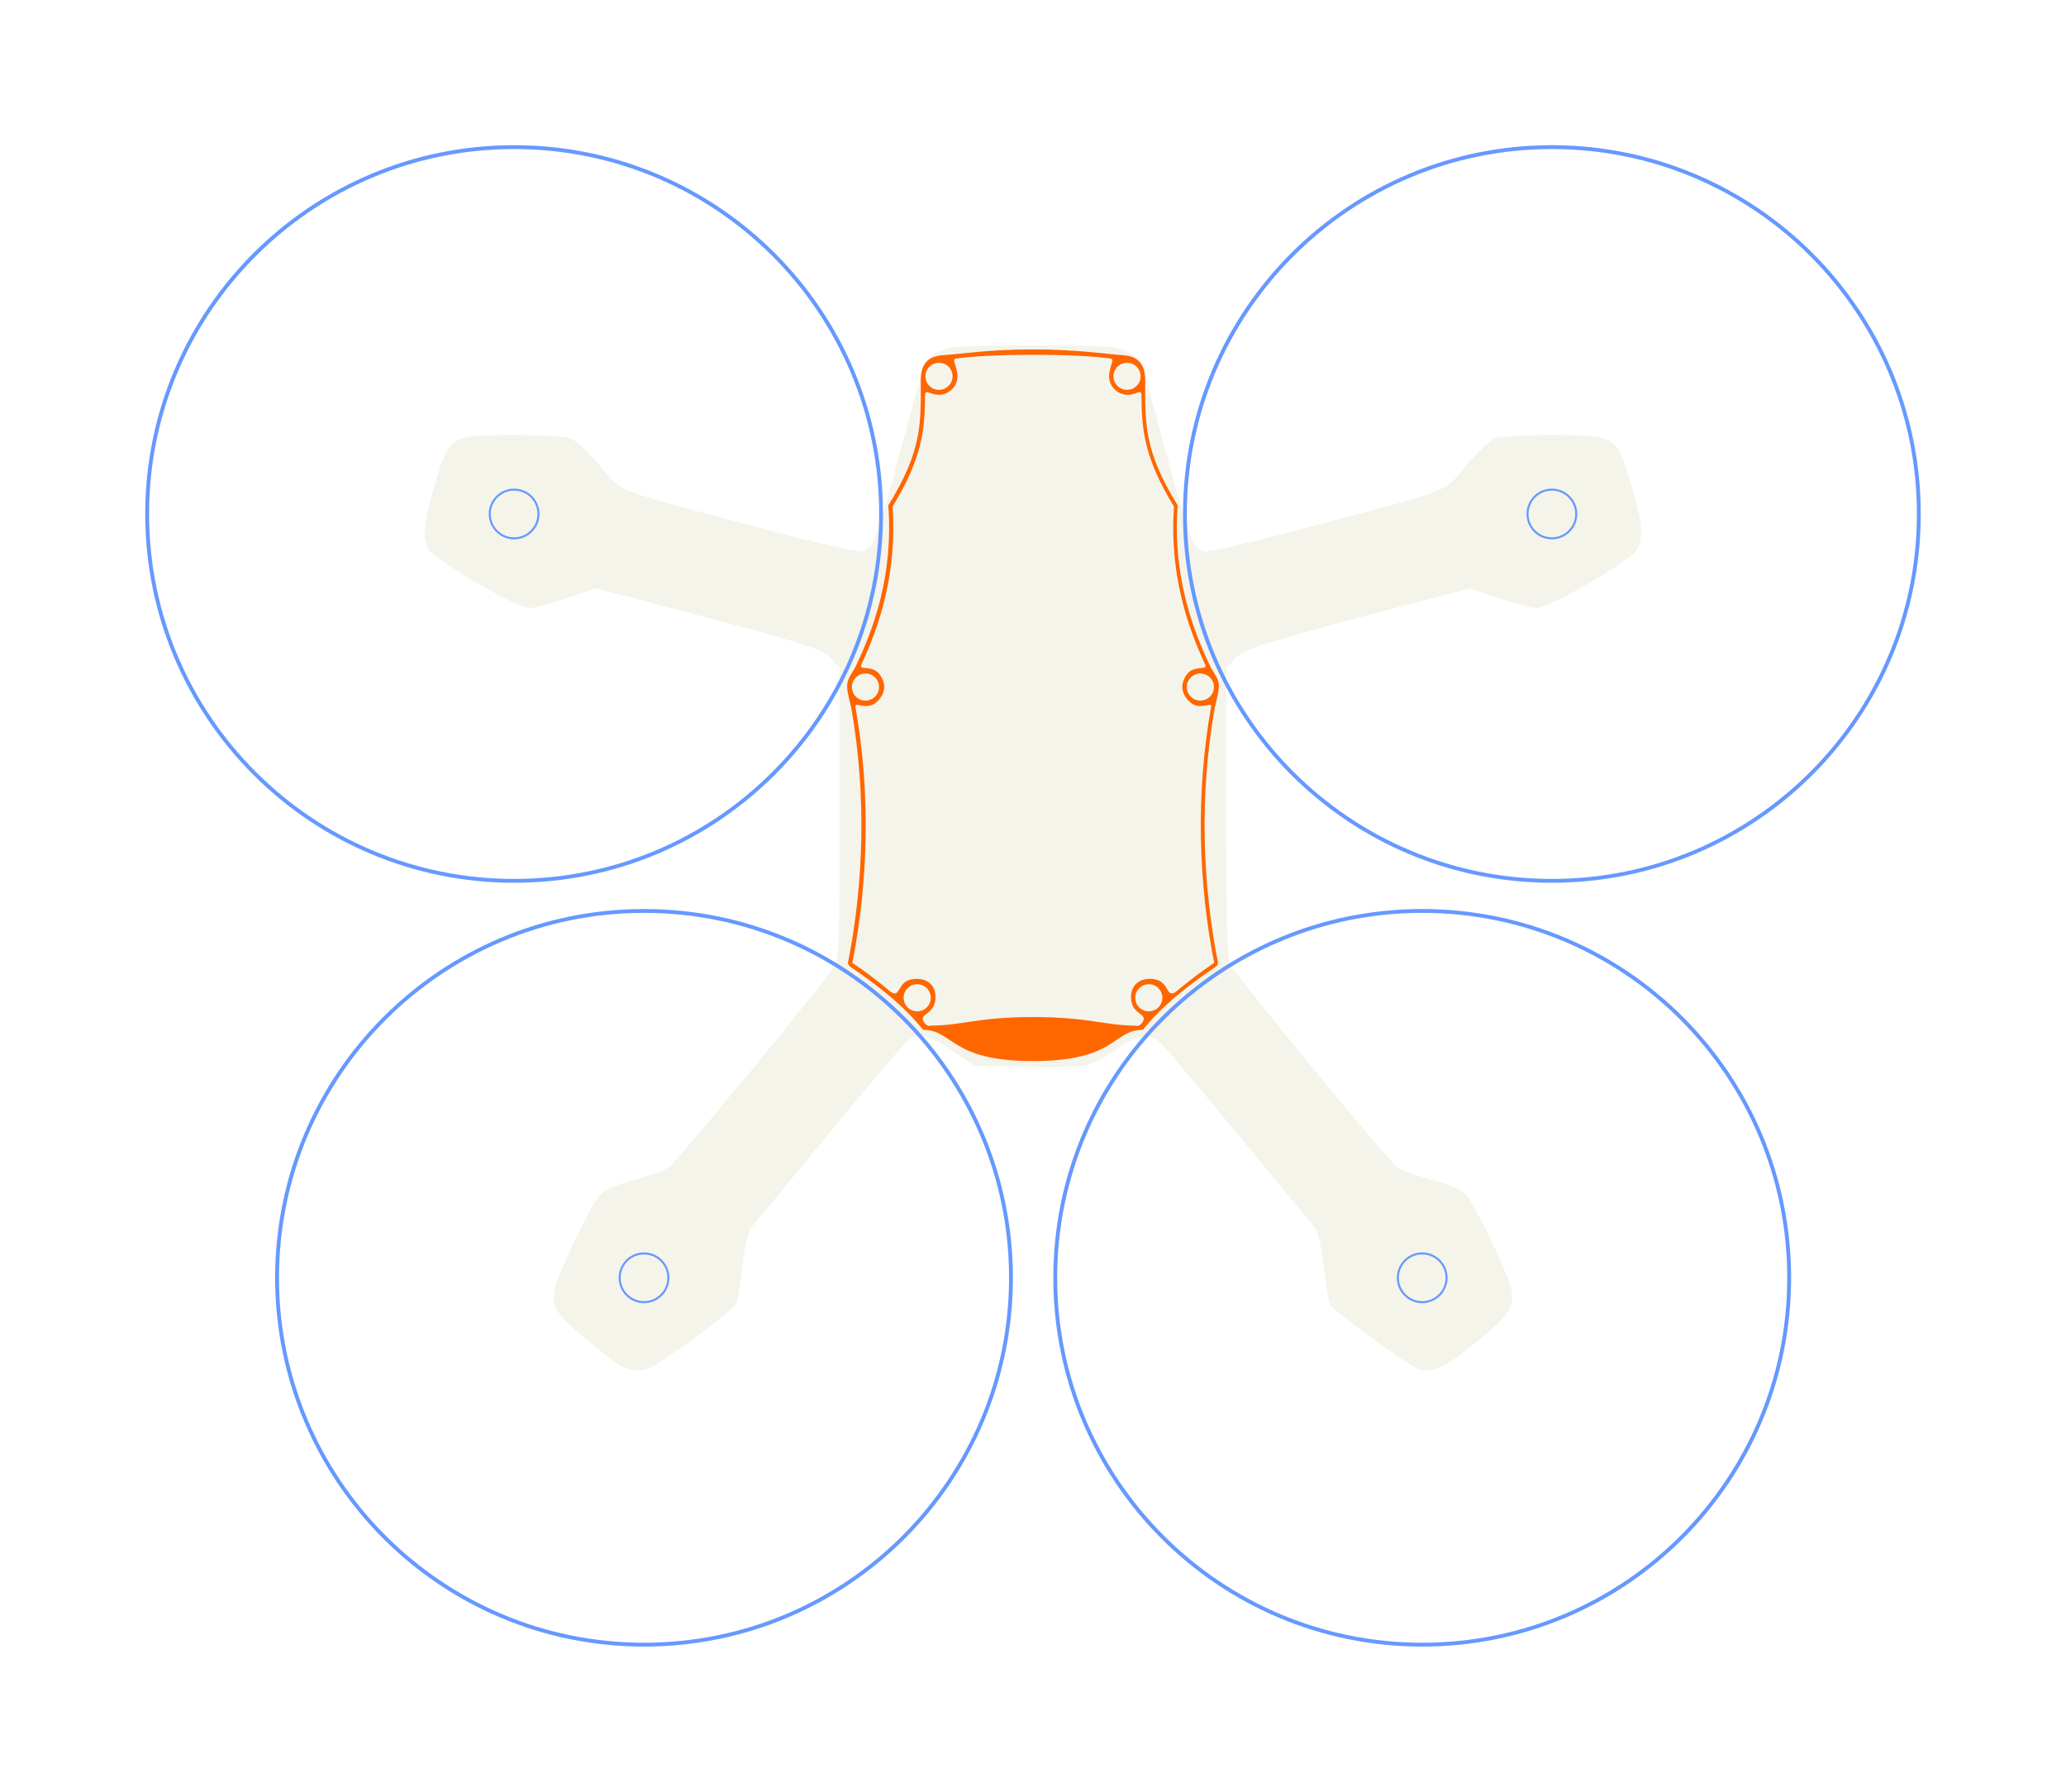
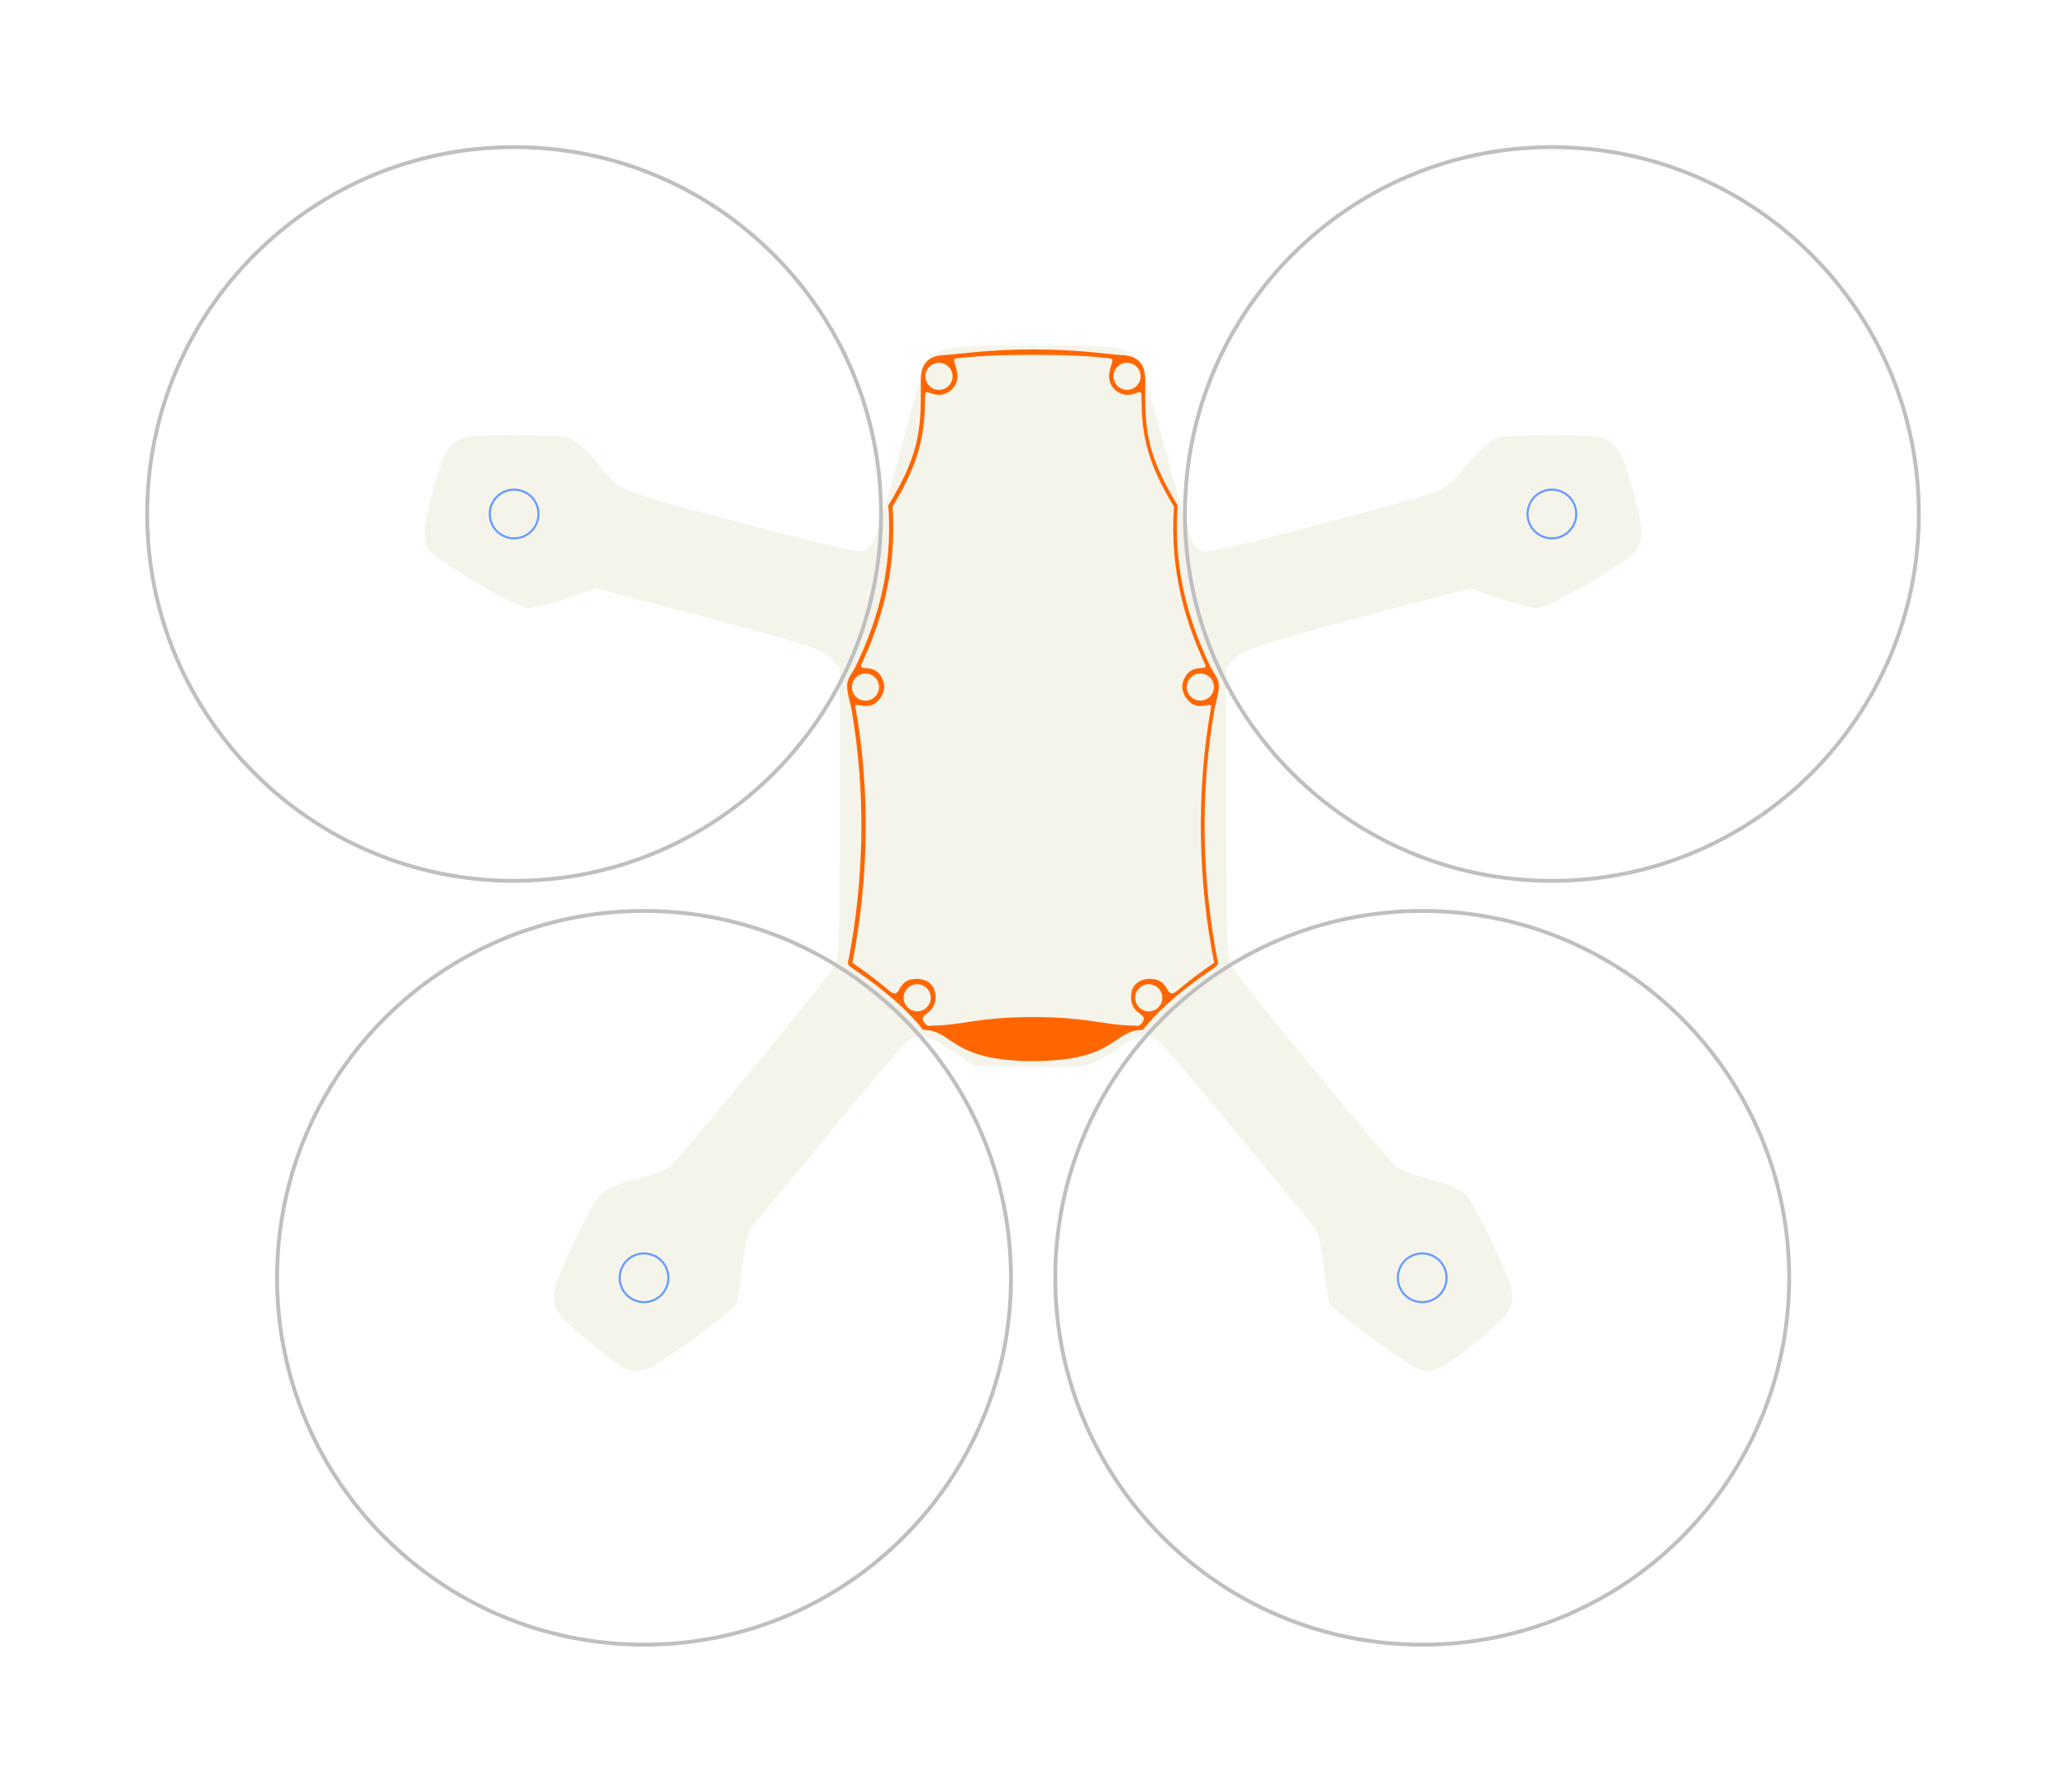
<svg xmlns="http://www.w3.org/2000/svg" width="284.514mm" height="246.814mm" viewBox="0 0 1008.122 874.537" id="svg6449" version="1.1">
  <defs id="defs6451" />
  <g id="layer4">
    <path style="color:#000000;clip-rule:nonzero;display:inline;overflow:visible;visibility:visible;opacity:1;isolation:auto;mix-blend-mode:normal;color-interpolation:sRGB;color-interpolation-filters:linearRGB;solid-color:#000000;solid-opacity:1;fill:#f5f4eb;fill-opacity:1;fill-rule:evenodd;stroke:none;stroke-width:1;stroke-linecap:butt;stroke-linejoin:round;stroke-miterlimit:4;stroke-dasharray:none;stroke-dashoffset:8.051;stroke-opacity:1;marker:none;color-rendering:auto;image-rendering:auto;shape-rendering:auto;text-rendering:auto;enable-background:accumulate" d="m 303.351,666.903 c -2.334,-1.218 -10.22,-7.247 -17.525,-13.398 -19.416,-16.35 -19.547,-17.193 -6.945,-44.655 5.445,-11.866 11.69,-23.396 13.877,-25.621 2.726,-2.773 8.165,-5.152 17.293,-7.563 7.324,-1.935 14.757,-4.675 16.519,-6.089 5.028,-4.037 77.708,-92.426 80.582,-97.999 2.28,-4.421 2.574,-13.001 2.574,-75.21 l 0,-70.219 -4.288,-4.795 c -4.389,-4.908 -13.162,-7.57 -100.047,-30.353 l -14.677,-3.849 -14.169,4.877 c -7.793,2.682 -16.025,4.829 -18.294,4.77 -6.375,-0.165 -46.392,-23.562 -49.032,-28.668 -3.208,-6.203 -2.618,-12.514 2.955,-31.641 6.926,-23.768 7.637,-24.216 38.506,-24.216 12.609,0 24.999,0.723 27.533,1.606 2.644,0.922 8.743,6.523 14.31,13.143 11.415,13.572 5.305,11.146 74.766,29.685 29.387,7.843 51.632,13.024 53.446,12.449 1.709,-0.542 4.085,-2.512 5.281,-4.376 1.195,-1.865 6.828,-20.581 12.517,-41.592 13.949,-51.516 12.575,-47.908 19.6,-51.492 5.552,-2.833 9.275,-3.082 45.927,-3.082 36.653,0 40.375,0.25 45.927,3.082 7.025,3.584 5.652,-0.025 19.6,51.492 5.689,21.011 11.322,39.727 12.517,41.592 1.196,1.865 3.572,3.834 5.281,4.376 1.814,0.576 24.059,-4.606 53.446,-12.449 69.461,-18.538 63.352,-16.113 74.766,-29.685 5.567,-6.62 11.667,-12.222 14.31,-13.143 2.534,-0.883 14.924,-1.606 27.533,-1.606 30.869,0 31.58,0.447 38.506,24.216 5.578,19.144 6.163,25.438 2.943,31.665 -2.671,5.165 -42.505,28.475 -48.946,28.642 -2.31,0.06 -10.576,-2.086 -18.369,-4.768 l -14.169,-4.877 -14.677,3.842 c -83.727,21.914 -95.69,25.548 -100.047,30.39 l -4.288,4.765 0,70.219 c 0,62.198 0.294,70.789 2.573,75.21 2.852,5.531 75.547,93.918 80.601,97.999 1.752,1.414 9.177,4.155 16.501,6.089 9.128,2.411 14.567,4.79 17.293,7.563 2.187,2.225 8.432,13.754 13.877,25.621 12.797,27.887 12.729,28.248 -8.797,46.15 -15.731,13.083 -22.38,16.001 -29.288,12.854 -6.333,-2.886 -41.066,-28.607 -42.222,-31.267 -0.606,-1.394 -1.966,-9.753 -3.023,-18.576 -1.122,-9.364 -2.88,-17.153 -4.224,-18.711 -1.266,-1.468 -17.909,-21.614 -36.983,-44.769 -19.074,-23.155 -36.405,-43.679 -38.513,-45.608 -5.588,-5.115 -10.352,-4.358 -21.767,3.458 -5.596,3.831 -12.439,7.391 -15.208,7.911 -2.769,0.519 -15.946,0.718 -29.283,0.44 l -24.249,-0.504 -11.131,-7.406 c -12.412,-8.259 -17.001,-9.05 -22.612,-3.898 -2.102,1.93 -19.43,22.453 -38.508,45.608 -19.078,23.155 -35.725,43.301 -36.994,44.769 -1.351,1.563 -3.104,9.32 -4.229,18.711 -1.057,8.823 -2.415,17.177 -3.018,18.564 -0.969,2.23 -20.227,16.893 -37.391,28.47 -6.8,4.586 -12.18,5.128 -18.449,1.858 z" id="path6447-6" />
  </g>
  <g id="layer3" style="display:inline">
    <g id="g6425-1" transform="matrix(3.543307,0,0,3.543307,565.9341,489.734)" style="display:inline;opacity:1">
      <g id="g6401-5">
-         <ellipse ry="50.535" rx="50.535" cy="-67.414" cx="-88.919" id="ellipse6403-8" style="color:#000000;clip-rule:nonzero;display:inline;overflow:visible;visibility:visible;opacity:1;isolation:auto;mix-blend-mode:normal;color-interpolation:sRGB;color-interpolation-filters:linearRGB;solid-color:#000000;solid-opacity:1;fill:none;fill-opacity:1;fill-rule:evenodd;stroke:#6699ff;stroke-width:0.53;stroke-linecap:butt;stroke-linejoin:round;stroke-miterlimit:4;stroke-dasharray:none;stroke-dashoffset:8.051;stroke-opacity:1;marker:none;color-rendering:auto;image-rendering:auto;shape-rendering:auto;text-rendering:auto;enable-background:accumulate" />
+         <ellipse ry="50.535" rx="50.535" cy="-67.414" cx="-88.919" id="ellipse6403-8" style="color:#000000;clip-rule:nonzero;display:inline;overflow:visible;visibility:visible;opacity:1;isolation:auto;mix-blend-mode:normal;color-interpolation:sRGB;color-interpolation-filters:linearRGB;solid-color:#000000;solid-opacity:1;fill:none;fill-opacity:1;fill-rule:evenodd;stroke:#bfbfbf;stroke-width:0.53;stroke-linecap:butt;stroke-linejoin:round;stroke-miterlimit:4;stroke-dasharray:none;stroke-dashoffset:8.051;stroke-opacity:1;marker:none;color-rendering:auto;image-rendering:auto;shape-rendering:auto;text-rendering:auto;enable-background:accumulate" />
        <ellipse ry="3.355" rx="3.355" cy="-67.414" cx="-88.919" id="ellipse6405-4" style="color:#000000;clip-rule:nonzero;display:inline;overflow:visible;visibility:visible;opacity:1;isolation:auto;mix-blend-mode:normal;color-interpolation:sRGB;color-interpolation-filters:linearRGB;solid-color:#000000;solid-opacity:1;fill:none;fill-opacity:1;fill-rule:evenodd;stroke:#6699ff;stroke-width:0.282;stroke-linecap:butt;stroke-linejoin:round;stroke-miterlimit:4;stroke-dasharray:none;stroke-dashoffset:8.051;stroke-opacity:1;marker:none;color-rendering:auto;image-rendering:auto;shape-rendering:auto;text-rendering:auto;enable-background:accumulate" />
      </g>
      <g id="g6407-3">
-         <ellipse style="color:#000000;clip-rule:nonzero;display:inline;overflow:visible;visibility:visible;opacity:1;isolation:auto;mix-blend-mode:normal;color-interpolation:sRGB;color-interpolation-filters:linearRGB;solid-color:#000000;solid-opacity:1;fill:none;fill-opacity:1;fill-rule:evenodd;stroke:#6699ff;stroke-width:0.53;stroke-linecap:butt;stroke-linejoin:round;stroke-miterlimit:4;stroke-dasharray:none;stroke-dashoffset:8.051;stroke-opacity:1;marker:none;color-rendering:auto;image-rendering:auto;shape-rendering:auto;text-rendering:auto;enable-background:accumulate" id="ellipse6409-7" cx="53.995" cy="-67.414" rx="50.535" ry="50.535" />
+         <ellipse style="color:#000000;clip-rule:nonzero;display:inline;overflow:visible;visibility:visible;opacity:1;isolation:auto;mix-blend-mode:normal;color-interpolation:sRGB;color-interpolation-filters:linearRGB;solid-color:#000000;solid-opacity:1;fill:none;fill-opacity:1;fill-rule:evenodd;stroke:#bfbfbf;stroke-width:0.53;stroke-linecap:butt;stroke-linejoin:round;stroke-miterlimit:4;stroke-dasharray:none;stroke-dashoffset:8.051;stroke-opacity:1;marker:none;color-rendering:auto;image-rendering:auto;shape-rendering:auto;text-rendering:auto;enable-background:accumulate" id="ellipse6409-7" cx="53.995" cy="-67.414" rx="50.535" ry="50.535" />
        <ellipse style="color:#000000;clip-rule:nonzero;display:inline;overflow:visible;visibility:visible;opacity:1;isolation:auto;mix-blend-mode:normal;color-interpolation:sRGB;color-interpolation-filters:linearRGB;solid-color:#000000;solid-opacity:1;fill:none;fill-opacity:1;fill-rule:evenodd;stroke:#6699ff;stroke-width:0.282;stroke-linecap:butt;stroke-linejoin:round;stroke-miterlimit:4;stroke-dasharray:none;stroke-dashoffset:8.051;stroke-opacity:1;marker:none;color-rendering:auto;image-rendering:auto;shape-rendering:auto;text-rendering:auto;enable-background:accumulate" id="ellipse6411-3" cx="53.995" cy="-67.414" rx="3.355" ry="3.355" />
      </g>
      <g id="g6413-2" transform="translate(17.89001,105.2139)">
-         <ellipse style="color:#000000;clip-rule:nonzero;display:inline;overflow:visible;visibility:visible;opacity:1;isolation:auto;mix-blend-mode:normal;color-interpolation:sRGB;color-interpolation-filters:linearRGB;solid-color:#000000;solid-opacity:1;fill:none;fill-opacity:1;fill-rule:evenodd;stroke:#6699ff;stroke-width:0.53;stroke-linecap:butt;stroke-linejoin:round;stroke-miterlimit:4;stroke-dasharray:none;stroke-dashoffset:8.051;stroke-opacity:1;marker:none;color-rendering:auto;image-rendering:auto;shape-rendering:auto;text-rendering:auto;enable-background:accumulate" id="ellipse6415-3" cx="-88.919" cy="-67.414" rx="50.535" ry="50.535" />
+         <ellipse style="color:#000000;clip-rule:nonzero;display:inline;overflow:visible;visibility:visible;opacity:1;isolation:auto;mix-blend-mode:normal;color-interpolation:sRGB;color-interpolation-filters:linearRGB;solid-color:#000000;solid-opacity:1;fill:none;fill-opacity:1;fill-rule:evenodd;stroke:#bfbfbf;stroke-width:0.53;stroke-linecap:butt;stroke-linejoin:round;stroke-miterlimit:4;stroke-dasharray:none;stroke-dashoffset:8.051;stroke-opacity:1;marker:none;color-rendering:auto;image-rendering:auto;shape-rendering:auto;text-rendering:auto;enable-background:accumulate" id="ellipse6415-3" cx="-88.919" cy="-67.414" rx="50.535" ry="50.535" />
        <ellipse style="color:#000000;clip-rule:nonzero;display:inline;overflow:visible;visibility:visible;opacity:1;isolation:auto;mix-blend-mode:normal;color-interpolation:sRGB;color-interpolation-filters:linearRGB;solid-color:#000000;solid-opacity:1;fill:none;fill-opacity:1;fill-rule:evenodd;stroke:#6699ff;stroke-width:0.282;stroke-linecap:butt;stroke-linejoin:round;stroke-miterlimit:4;stroke-dasharray:none;stroke-dashoffset:8.051;stroke-opacity:1;marker:none;color-rendering:auto;image-rendering:auto;shape-rendering:auto;text-rendering:auto;enable-background:accumulate" id="ellipse6417-1" cx="-88.919" cy="-67.414" rx="3.355" ry="3.355" />
      </g>
      <g id="g6419-4" transform="translate(-17.85779,105.2139)">
-         <ellipse ry="50.535" rx="50.535" cy="-67.414" cx="53.995" id="ellipse6421-0" style="color:#000000;clip-rule:nonzero;display:inline;overflow:visible;visibility:visible;opacity:1;isolation:auto;mix-blend-mode:normal;color-interpolation:sRGB;color-interpolation-filters:linearRGB;solid-color:#000000;solid-opacity:1;fill:none;fill-opacity:1;fill-rule:evenodd;stroke:#6699ff;stroke-width:0.53;stroke-linecap:butt;stroke-linejoin:round;stroke-miterlimit:4;stroke-dasharray:none;stroke-dashoffset:8.051;stroke-opacity:1;marker:none;color-rendering:auto;image-rendering:auto;shape-rendering:auto;text-rendering:auto;enable-background:accumulate" />
+         <ellipse ry="50.535" rx="50.535" cy="-67.414" cx="53.995" id="ellipse6421-0" style="color:#000000;clip-rule:nonzero;display:inline;overflow:visible;visibility:visible;opacity:1;isolation:auto;mix-blend-mode:normal;color-interpolation:sRGB;color-interpolation-filters:linearRGB;solid-color:#000000;solid-opacity:1;fill:none;fill-opacity:1;fill-rule:evenodd;stroke:#bfbfbf;stroke-width:0.53;stroke-linecap:butt;stroke-linejoin:round;stroke-miterlimit:4;stroke-dasharray:none;stroke-dashoffset:8.051;stroke-opacity:1;marker:none;color-rendering:auto;image-rendering:auto;shape-rendering:auto;text-rendering:auto;enable-background:accumulate" />
        <ellipse ry="3.355" rx="3.355" cy="-67.414" cx="53.995" id="ellipse6423-2" style="color:#000000;clip-rule:nonzero;display:inline;overflow:visible;visibility:visible;opacity:1;isolation:auto;mix-blend-mode:normal;color-interpolation:sRGB;color-interpolation-filters:linearRGB;solid-color:#000000;solid-opacity:1;fill:none;fill-opacity:1;fill-rule:evenodd;stroke:#6699ff;stroke-width:0.282;stroke-linecap:butt;stroke-linejoin:round;stroke-miterlimit:4;stroke-dasharray:none;stroke-dashoffset:8.051;stroke-opacity:1;marker:none;color-rendering:auto;image-rendering:auto;shape-rendering:auto;text-rendering:auto;enable-background:accumulate" />
      </g>
    </g>
  </g>
  <g id="layer1" transform="translate(1121.204,53.47787)" style="display:inline">
    <g id="g7074">
      <g id="g7090" transform="translate(180.1595,778.2595)">
        <path style="color:#000000;clip-rule:nonzero;display:inline;overflow:visible;visibility:visible;opacity:1;isolation:auto;mix-blend-mode:normal;color-interpolation:sRGB;color-interpolation-filters:linearRGB;solid-color:#000000;solid-opacity:1;fill:#f7f7f7;fill-opacity:1;fill-rule:evenodd;stroke:none;stroke-width:1;stroke-linecap:butt;stroke-linejoin:round;stroke-miterlimit:4;stroke-dasharray:none;stroke-dashoffset:8.051;stroke-opacity:1;marker:none;color-rendering:auto;image-rendering:auto;shape-rendering:auto;text-rendering:auto;enable-background:accumulate" d="m 145.312,131.69 c -2.334,-1.218 -10.22,-7.247 -17.525,-13.398 -19.416,-16.35 -19.547,-17.193 -6.945,-44.655 5.445,-11.866 11.69,-23.396 13.877,-25.621 2.726,-2.773 8.165,-5.152 17.293,-7.563 7.324,-1.935 14.757,-4.675 16.519,-6.089 5.028,-4.037 77.708,-92.426 80.582,-97.999 2.28,-4.421 2.574,-13.001 2.574,-75.21 l 0,-70.219 -4.288,-4.795 c -4.389,-4.908 -13.162,-7.57 -100.047,-30.353 l -14.677,-3.849 -14.169,4.877 c -7.793,2.682 -16.025,4.829 -18.294,4.77 -6.375,-0.165 -46.392,-23.562 -49.032,-28.668 -3.208,-6.203 -2.618,-12.514 2.955,-31.641 6.926,-23.768 7.637,-24.216 38.506,-24.216 12.609,0 24.999,0.723 27.533,1.606 2.644,0.922 8.743,6.523 14.31,13.143 11.415,13.572 5.305,11.146 74.766,29.685 29.387,7.843 51.632,13.024 53.446,12.449 1.709,-0.542 4.085,-2.512 5.281,-4.376 1.195,-1.865 6.828,-20.581 12.517,-41.592 13.949,-51.516 12.575,-47.908 19.6,-51.492 5.552,-2.833 9.275,-3.082 45.927,-3.082 36.653,0 40.375,0.25 45.927,3.082 7.025,3.584 5.652,-0.025 19.6,51.492 5.689,21.011 11.322,39.727 12.517,41.592 1.196,1.865 3.572,3.834 5.281,4.376 1.814,0.576 24.059,-4.606 53.446,-12.449 69.461,-18.538 63.352,-16.113 74.766,-29.685 5.567,-6.62 11.667,-12.222 14.31,-13.143 2.534,-0.883 14.924,-1.606 27.533,-1.606 30.869,0 31.58,0.447 38.506,24.216 5.578,19.144 6.163,25.438 2.943,31.665 -2.671,5.165 -42.505,28.475 -48.946,28.642 -2.31,0.06 -10.576,-2.086 -18.369,-4.768 l -14.169,-4.877 -14.677,3.842 c -83.727,21.914 -95.69,25.548 -100.047,30.39 l -4.288,4.765 0,70.219 c 0,62.198 0.294,70.789 2.573,75.21 2.852,5.531 75.547,93.918 80.601,97.999 1.752,1.414 9.177,4.155 16.501,6.089 9.128,2.411 14.567,4.79 17.293,7.563 2.187,2.225 8.432,13.754 13.877,25.621 12.797,27.887 12.729,28.248 -8.797,46.15 -15.731,13.083 -22.38,16.001 -29.288,12.854 -6.333,-2.886 -41.066,-28.607 -42.222,-31.267 -0.606,-1.394 -1.966,-9.753 -3.023,-18.576 -1.122,-9.364 -2.88,-17.153 -4.224,-18.711 -1.266,-1.468 -17.909,-21.614 -36.983,-44.769 -19.074,-23.155 -36.405,-43.679 -38.513,-45.608 -5.588,-5.115 -10.352,-4.358 -21.767,3.458 -5.596,3.831 -12.439,7.391 -15.208,7.911 -2.769,0.519 -15.946,0.718 -29.283,0.44 l -24.249,-0.504 -11.131,-7.406 c -12.412,-8.259 -17.001,-9.05 -22.612,-3.898 -2.102,1.93 -19.43,22.453 -38.508,45.608 -19.078,23.155 -35.725,43.301 -36.994,44.769 -1.351,1.563 -3.104,9.32 -4.229,18.711 -1.057,8.823 -2.415,17.177 -3.018,18.564 -0.969,2.23 -20.227,16.893 -37.391,28.47 -6.8,4.586 -12.18,5.128 -18.449,1.858 z" id="path6447" />
        <g id="g6425" transform="matrix(3.543307,0,0,3.543307,407.8947,-45.47911)" style="display:inline;opacity:1">
          <g id="g6401">
            <ellipse ry="50.535" rx="50.535" cy="-67.414" cx="-88.919" id="ellipse6403" style="color:#000000;clip-rule:nonzero;display:inline;overflow:visible;visibility:visible;opacity:1;isolation:auto;mix-blend-mode:normal;color-interpolation:sRGB;color-interpolation-filters:linearRGB;solid-color:#000000;solid-opacity:1;fill:none;fill-opacity:1;fill-rule:evenodd;stroke:#6699ff;stroke-width:0.53;stroke-linecap:butt;stroke-linejoin:round;stroke-miterlimit:4;stroke-dasharray:none;stroke-dashoffset:8.051;stroke-opacity:1;marker:none;color-rendering:auto;image-rendering:auto;shape-rendering:auto;text-rendering:auto;enable-background:accumulate" />
            <ellipse ry="3.355" rx="3.355" cy="-67.414" cx="-88.919" id="ellipse6405" style="color:#000000;clip-rule:nonzero;display:inline;overflow:visible;visibility:visible;opacity:1;isolation:auto;mix-blend-mode:normal;color-interpolation:sRGB;color-interpolation-filters:linearRGB;solid-color:#000000;solid-opacity:1;fill:none;fill-opacity:1;fill-rule:evenodd;stroke:#6699ff;stroke-width:0.282;stroke-linecap:butt;stroke-linejoin:round;stroke-miterlimit:4;stroke-dasharray:none;stroke-dashoffset:8.051;stroke-opacity:1;marker:none;color-rendering:auto;image-rendering:auto;shape-rendering:auto;text-rendering:auto;enable-background:accumulate" />
          </g>
          <g id="g6407">
            <ellipse style="color:#000000;clip-rule:nonzero;display:inline;overflow:visible;visibility:visible;opacity:1;isolation:auto;mix-blend-mode:normal;color-interpolation:sRGB;color-interpolation-filters:linearRGB;solid-color:#000000;solid-opacity:1;fill:none;fill-opacity:1;fill-rule:evenodd;stroke:#6699ff;stroke-width:0.53;stroke-linecap:butt;stroke-linejoin:round;stroke-miterlimit:4;stroke-dasharray:none;stroke-dashoffset:8.051;stroke-opacity:1;marker:none;color-rendering:auto;image-rendering:auto;shape-rendering:auto;text-rendering:auto;enable-background:accumulate" id="ellipse6409" cx="53.995" cy="-67.414" rx="50.535" ry="50.535" />
            <ellipse style="color:#000000;clip-rule:nonzero;display:inline;overflow:visible;visibility:visible;opacity:1;isolation:auto;mix-blend-mode:normal;color-interpolation:sRGB;color-interpolation-filters:linearRGB;solid-color:#000000;solid-opacity:1;fill:none;fill-opacity:1;fill-rule:evenodd;stroke:#6699ff;stroke-width:0.282;stroke-linecap:butt;stroke-linejoin:round;stroke-miterlimit:4;stroke-dasharray:none;stroke-dashoffset:8.051;stroke-opacity:1;marker:none;color-rendering:auto;image-rendering:auto;shape-rendering:auto;text-rendering:auto;enable-background:accumulate" id="ellipse6411" cx="53.995" cy="-67.414" rx="3.355" ry="3.355" />
          </g>
          <g id="g6413" transform="translate(17.89001,105.2139)">
            <ellipse style="color:#000000;clip-rule:nonzero;display:inline;overflow:visible;visibility:visible;opacity:1;isolation:auto;mix-blend-mode:normal;color-interpolation:sRGB;color-interpolation-filters:linearRGB;solid-color:#000000;solid-opacity:1;fill:none;fill-opacity:1;fill-rule:evenodd;stroke:#6699ff;stroke-width:0.53;stroke-linecap:butt;stroke-linejoin:round;stroke-miterlimit:4;stroke-dasharray:none;stroke-dashoffset:8.051;stroke-opacity:1;marker:none;color-rendering:auto;image-rendering:auto;shape-rendering:auto;text-rendering:auto;enable-background:accumulate" id="ellipse6415" cx="-88.919" cy="-67.414" rx="50.535" ry="50.535" />
            <ellipse style="color:#000000;clip-rule:nonzero;display:inline;overflow:visible;visibility:visible;opacity:1;isolation:auto;mix-blend-mode:normal;color-interpolation:sRGB;color-interpolation-filters:linearRGB;solid-color:#000000;solid-opacity:1;fill:none;fill-opacity:1;fill-rule:evenodd;stroke:#6699ff;stroke-width:0.282;stroke-linecap:butt;stroke-linejoin:round;stroke-miterlimit:4;stroke-dasharray:none;stroke-dashoffset:8.051;stroke-opacity:1;marker:none;color-rendering:auto;image-rendering:auto;shape-rendering:auto;text-rendering:auto;enable-background:accumulate" id="ellipse6417" cx="-88.919" cy="-67.414" rx="3.355" ry="3.355" />
          </g>
          <g id="g6419" transform="translate(-17.85779,105.2139)">
            <ellipse ry="50.535" rx="50.535" cy="-67.414" cx="53.995" id="ellipse6421" style="color:#000000;clip-rule:nonzero;display:inline;overflow:visible;visibility:visible;opacity:1;isolation:auto;mix-blend-mode:normal;color-interpolation:sRGB;color-interpolation-filters:linearRGB;solid-color:#000000;solid-opacity:1;fill:none;fill-opacity:1;fill-rule:evenodd;stroke:#6699ff;stroke-width:0.53;stroke-linecap:butt;stroke-linejoin:round;stroke-miterlimit:4;stroke-dasharray:none;stroke-dashoffset:8.051;stroke-opacity:1;marker:none;color-rendering:auto;image-rendering:auto;shape-rendering:auto;text-rendering:auto;enable-background:accumulate" />
            <ellipse ry="3.355" rx="3.355" cy="-67.414" cx="53.995" id="ellipse6423" style="color:#000000;clip-rule:nonzero;display:inline;overflow:visible;visibility:visible;opacity:1;isolation:auto;mix-blend-mode:normal;color-interpolation:sRGB;color-interpolation-filters:linearRGB;solid-color:#000000;solid-opacity:1;fill:none;fill-opacity:1;fill-rule:evenodd;stroke:#6699ff;stroke-width:0.282;stroke-linecap:butt;stroke-linejoin:round;stroke-miterlimit:4;stroke-dasharray:none;stroke-dashoffset:8.051;stroke-opacity:1;marker:none;color-rendering:auto;image-rendering:auto;shape-rendering:auto;text-rendering:auto;enable-background:accumulate" />
          </g>
        </g>
      </g>
    </g>
    <path style="display:inline;opacity:1;fill:#ff6600;fill-opacity:1;fill-rule:evenodd;stroke:none;stroke-width:0.282px;stroke-linecap:butt;stroke-linejoin:miter;stroke-opacity:1" d="m 526.014,411.644 0,0 c -22.497,0.032 -34.91,2.265 -43.77,2.807 -9.09,0.555 -10.535,6.491 -10.811,11.021 0,22.012 1.021,34.865 -15.85,62.287 2.512,34.036 -7.103,60.273 -16.186,79.129 -4.318,7.424 -5.19,6.684 -1.938,19.516 7.748,43.666 5.799,86.079 -1.146,122.5 -0.74,2.536 -0.56,3.205 1.387,4.512 14.742,9.992 26.19,19.515 34.873,30.34 14.887,0 12.833,15.231 53.606,15.231 41.049,0 38.719,-15.231 53.606,-15.231 8.683,-10.825 20.131,-20.348 34.873,-30.34 1.947,-1.307 2.127,-1.975 1.387,-4.512 -6.946,-36.421 -8.894,-78.834 -1.146,-122.5 3.252,-12.831 2.381,-12.092 -1.938,-19.516 -9.082,-18.856 -18.698,-45.093 -16.186,-79.129 -16.871,-27.422 -15.85,-40.275 -15.85,-62.287 -0.276,-4.531 -1.721,-10.466 -10.811,-11.021 -8.86,-0.541 -21.273,-2.774 -43.77,-2.807 l 0,0 -0.168,0 c -0.057,-1.1e-4 -0.109,0 -0.166,0 z m -2.094,2.397 0.002,0 2,0 0.779,0 2,0 c 0.158,0 0.316,0 0.473,0.011 15.877,0.223 26.611,0.981 34.768,2.01 2.347,0.296 -0.227,3.197 -0.602,7.957 -0.495,6.285 5.215,10.25 9.656,9.734 3.637,-0.059 6.07,-3.051 6.104,0.32 0.117,17.229 1.53,30.755 15.865,54.268 -2.238,32.599 6.433,58.208 15.137,76.896 1.935,3.85 -6.163,-0.678 -9.818,6.523 -3.795,6.951 2.185,12.319 4.346,13.283 4.277,1.908 8.76,-1.226 8.51,0.814 -0.013,0.053 -0.026,0.107 -0.035,0.16 -7.803,43.978 -5.843,86.655 1.148,123.316 0.015,0.07 0.035,0.139 0.057,0.207 0.32,1.095 0.284,1.464 0.311,1.404 -0.04,0.036 -0.204,0.211 -0.789,0.604 l -0.008,0.007 c -5.332,3.614 -10.888,7.792 -16.229,12.227 -7.089,6.496 -3.996,-3.343 -12.059,-4.713 -6.522,-1.108 -11.706,2.261 -11.529,8.975 0.239,9.088 9.476,7.363 5.018,12.793 -1.702,1.571 -2.676,0.85 -2.676,0.85 -14.954,0 -22.949,-4.19 -50.037,-4.19 -27.088,-0.004 -35.083,4.186 -50.037,4.186 0,0 -0.972,0.721 -2.674,-0.85 -4.458,-5.43 4.776,-3.705 5.016,-12.793 0.177,-6.713 -5.005,-10.083 -11.527,-8.975 -8.062,1.37 -4.971,11.209 -12.061,4.713 -5.34,-4.435 -10.896,-8.612 -16.229,-12.227 l -0.006,-0.007 c -0.585,-0.393 -0.749,-0.568 -0.789,-0.603 0.027,0.059 -0.007,-0.309 0.312,-1.404 0.023,-0.068 0.041,-0.137 0.055,-0.207 6.991,-36.661 8.952,-79.338 1.148,-123.316 -0.007,-0.053 -0.019,-0.107 -0.033,-0.16 -0.25,-2.041 4.23,1.093 8.508,-0.814 2.161,-0.964 8.14,-6.332 4.346,-13.283 -3.655,-7.202 -11.751,-2.673 -9.816,-6.523 8.704,-18.688 17.373,-44.297 15.135,-76.897 14.335,-23.513 15.748,-37.039 15.865,-54.268 0.033,-3.371 2.467,-0.379 6.104,-0.32 4.441,0.516 10.151,-3.449 9.656,-9.734 -0.375,-4.76 -2.949,-7.661 -0.602,-7.957 8.156,-1.028 18.892,-1.787 34.77,-2.01 0.156,0 0.312,0 0.469,-0.011 z m -43.605,4.105 c 3.656,2.2e-4 6.619,2.964 6.619,6.619 -2.1e-4,3.656 -2.964,6.619 -6.619,6.619 -3.656,-1.7e-4 -6.619,-2.964 -6.619,-6.619 2.6e-4,-3.655 2.964,-6.619 6.619,-6.619 z m 91.76,0 c 3.656,2.2e-4 6.619,2.964 6.619,6.619 -2e-4,3.656 -2.964,6.619 -6.619,6.619 -3.656,8.2e-4 -6.621,-2.963 -6.621,-6.619 2.6e-4,-3.656 2.965,-6.62 6.621,-6.619 z M 444.436,569.81 c 3.656,2.1e-4 6.619,2.964 6.619,6.619 8.5e-4,3.656 -2.963,6.621 -6.619,6.621 -3.656,-2.5e-4 -6.62,-2.965 -6.619,-6.621 2.4e-4,-3.656 2.964,-6.619 6.619,-6.619 z m 163.414,0 c 3.656,2.1e-4 6.619,2.964 6.619,6.619 8.5e-4,3.656 -2.963,6.621 -6.619,6.621 -3.656,-2.5e-4 -6.62,-2.965 -6.619,-6.621 2.4e-4,-3.656 2.964,-6.619 6.619,-6.619 z M 469.68,721.47 c 3.656,2.5e-4 6.619,2.964 6.619,6.619 -2.3e-4,3.656 -2.964,6.619 -6.619,6.619 -3.656,-2.4e-4 -6.619,-2.964 -6.619,-6.619 2.4e-4,-3.656 2.964,-6.619 6.619,-6.619 z m 113,0 c 3.656,2.5e-4 6.619,2.964 6.619,6.619 -2.4e-4,3.656 -2.964,6.619 -6.619,6.619 -3.656,-2.4e-4 -6.619,-2.964 -6.619,-6.619 2.4e-4,-3.656 2.964,-6.619 6.619,-6.619 z" id="path6384" />
    <path style="display:inline;opacity:1;fill:#ff6600;fill-opacity:1;fill-rule:evenodd;stroke:none;stroke-width:0.282px;stroke-linecap:butt;stroke-linejoin:miter;stroke-opacity:1" d="m -617.31,117.072 0,0 c -22.497,0.032 -34.91,2.265 -43.77,2.807 -9.09,0.555 -10.535,6.491 -10.811,11.021 0,22.012 1.021,34.865 -15.85,62.287 2.512,34.036 -7.103,60.273 -16.186,79.129 -4.318,7.424 -5.19,6.684 -1.938,19.516 7.748,43.666 5.799,86.079 -1.146,122.5 -0.74,2.536 -0.56,3.205 1.387,4.512 14.742,9.992 26.19,19.515 34.873,30.34 14.887,0 12.833,15.231 53.606,15.231 41.049,0 38.719,-15.231 53.606,-15.231 8.683,-10.825 20.131,-20.348 34.873,-30.34 1.947,-1.307 2.127,-1.975 1.387,-4.512 -6.946,-36.421 -8.894,-78.834 -1.146,-122.5 3.252,-12.831 2.381,-12.092 -1.938,-19.516 -9.082,-18.856 -18.698,-45.093 -16.186,-79.129 -16.871,-27.422 -15.85,-40.275 -15.85,-62.287 -0.276,-4.531 -1.721,-10.466 -10.811,-11.021 -8.86,-0.541 -21.273,-2.774 -43.77,-2.807 l 0,0 -0.168,0 c -0.057,-1.1e-4 -0.109,0 -0.166,0 z m 37.928,4.417 c 2.347,0.296 -0.227,3.197 -0.602,7.957 -0.495,6.285 5.215,10.25 9.656,9.734 3.637,-0.059 6.07,-3.051 6.104,0.32 0.117,17.229 1.53,30.755 15.865,54.268 -2.238,32.599 6.433,58.208 15.137,76.896 1.935,3.85 -6.163,-0.678 -9.818,6.523 -3.795,6.951 2.185,12.319 4.346,13.283 4.277,1.908 8.76,-1.226 8.51,0.814 -0.013,0.053 -0.026,0.107 -0.035,0.16 -7.803,43.978 -5.843,86.655 1.148,123.316 0.015,0.07 0.035,0.139 0.057,0.207 0.32,1.095 0.284,1.464 0.311,1.404 -0.04,0.036 -0.204,0.211 -0.789,0.604 l -0.008,0.007 c -5.332,3.614 -10.888,7.792 -16.229,12.227 -7.089,6.496 -3.996,-3.343 -12.059,-4.713 -6.522,-1.108 -11.706,2.261 -11.529,8.975 0.239,9.088 9.476,7.363 5.018,12.793 -1.702,1.571 -2.676,0.85 -2.676,0.85 -14.954,0 -22.949,-4.19 -50.037,-4.19 -27.088,-0.004 -35.083,4.186 -50.037,4.186 0,0 -0.972,0.721 -2.674,-0.85 -4.458,-5.43 4.776,-3.705 5.016,-12.793 0.177,-6.713 -5.005,-10.083 -11.527,-8.975 -8.062,1.37 -4.971,11.209 -12.061,4.713 -5.34,-4.435 -10.896,-8.612 -16.229,-12.227 l -0.006,-0.007 c -0.585,-0.393 -0.749,-0.568 -0.789,-0.603 0.027,0.059 -0.007,-0.309 0.312,-1.404 0.023,-0.068 0.041,-0.137 0.055,-0.207 6.991,-36.661 8.952,-79.338 1.148,-123.316 -0.007,-0.053 -0.019,-0.107 -0.033,-0.16 -0.25,-2.041 4.23,1.093 8.508,-0.814 2.161,-0.964 8.14,-6.332 4.346,-13.283 -3.655,-7.202 -11.751,-2.673 -9.816,-6.523 8.704,-18.688 17.373,-44.297 15.135,-76.897 14.335,-23.513 15.748,-37.039 15.865,-54.268 0.033,-3.371 2.467,-0.379 6.104,-0.32 4.441,0.516 10.151,-3.449 9.656,-9.734 -0.375,-4.76 -2.949,-7.661 -0.602,-7.957 8.156,-1.028 18.892,-1.787 37.631,-1.785 18.739,0.002 29.473,0.761 37.629,1.789 z m -83.627,2.085 c 3.656,2.1e-4 6.619,2.964 6.619,6.619 -2.1e-4,3.656 -2.964,6.619 -6.619,6.619 -3.656,-1.7e-4 -6.619,-2.964 -6.619,-6.619 2.6e-4,-3.655 2.964,-6.619 6.619,-6.619 z m 91.76,0 c 3.656,2.1e-4 6.619,2.964 6.619,6.619 -2e-4,3.656 -2.964,6.619 -6.619,6.619 -3.656,8.2e-4 -6.621,-2.963 -6.621,-6.619 2.6e-4,-3.656 2.965,-6.62 6.621,-6.619 z m -127.639,151.664 c 3.656,2.1e-4 6.619,2.964 6.619,6.619 8.5e-4,3.656 -2.963,6.621 -6.619,6.621 -3.656,-2.5e-4 -6.62,-2.965 -6.619,-6.621 2.4e-4,-3.656 2.964,-6.619 6.619,-6.619 z m 163.414,0 c 3.656,2.1e-4 6.619,2.964 6.619,6.619 8.5e-4,3.656 -2.963,6.621 -6.619,6.621 -3.656,-2.5e-4 -6.62,-2.965 -6.619,-6.621 2.4e-4,-3.656 2.964,-6.619 6.619,-6.619 z m -138.17,151.66 c 3.656,2.5e-4 6.619,2.964 6.619,6.619 -2.3e-4,3.656 -2.964,6.619 -6.619,6.619 -3.656,-2.5e-4 -6.619,-2.964 -6.619,-6.619 2.4e-4,-3.656 2.964,-6.619 6.619,-6.619 z m 113,0 c 3.656,2.5e-4 6.619,2.964 6.619,6.619 -2.4e-4,3.656 -2.964,6.619 -6.619,6.619 -3.656,-2.5e-4 -6.619,-2.964 -6.619,-6.619 2.4e-4,-3.656 2.964,-6.619 6.619,-6.619 z" id="path6384-0" />
  </g>
</svg>
